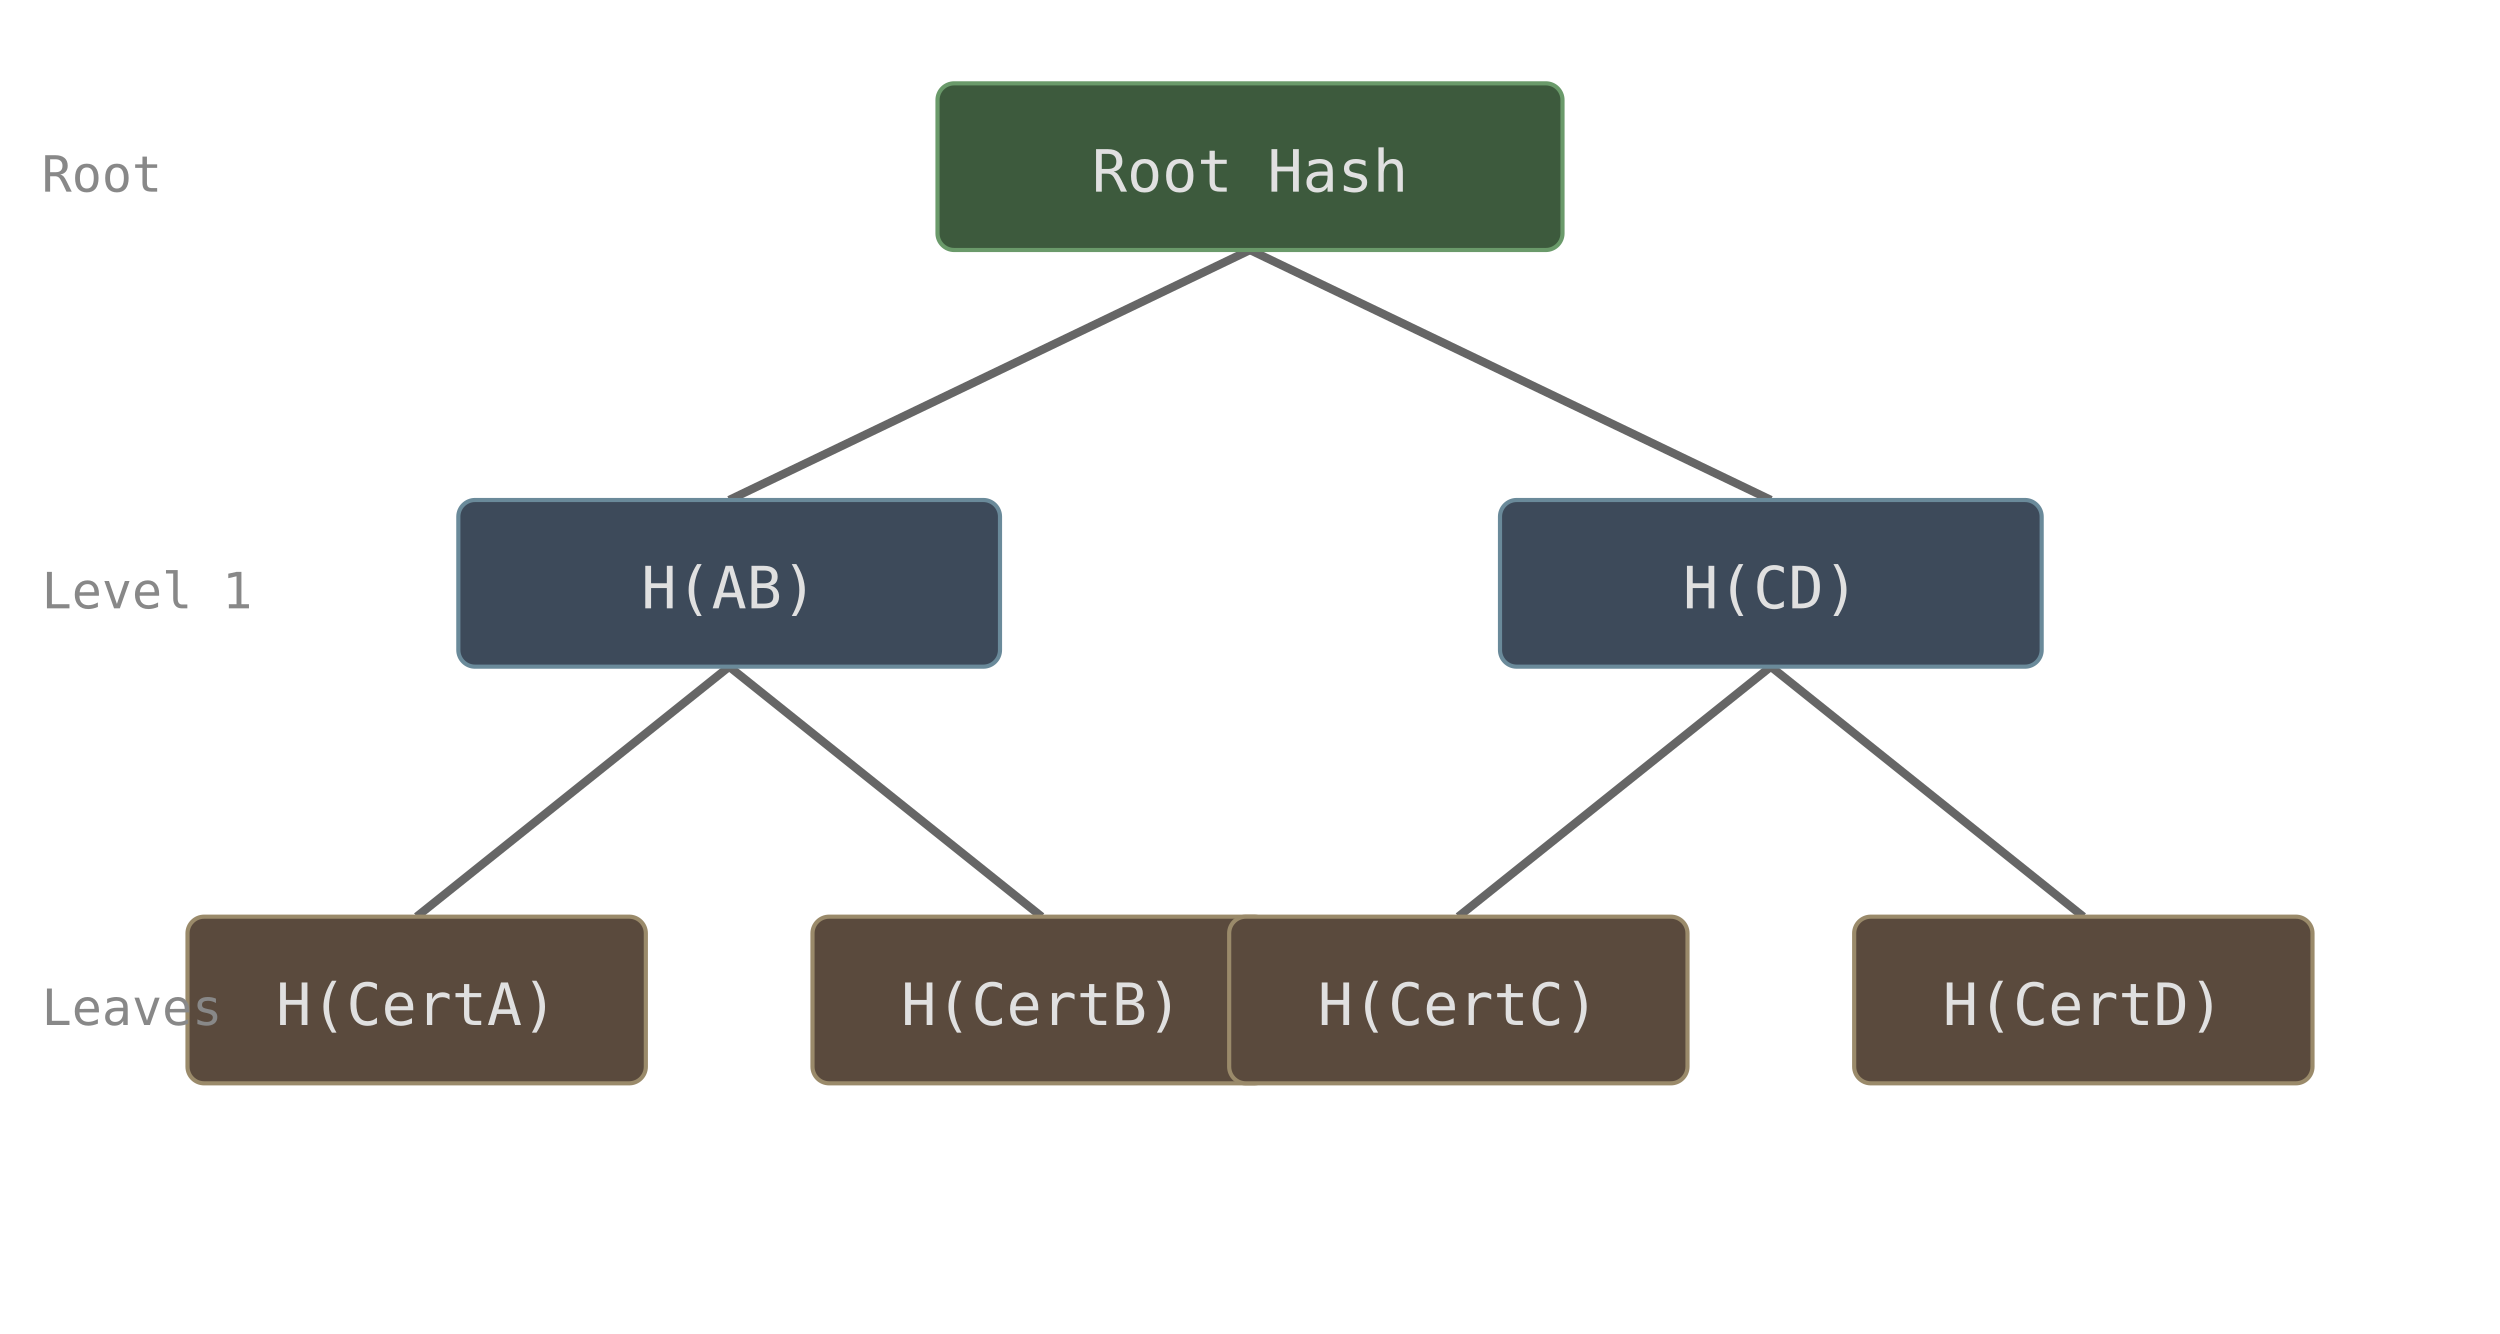
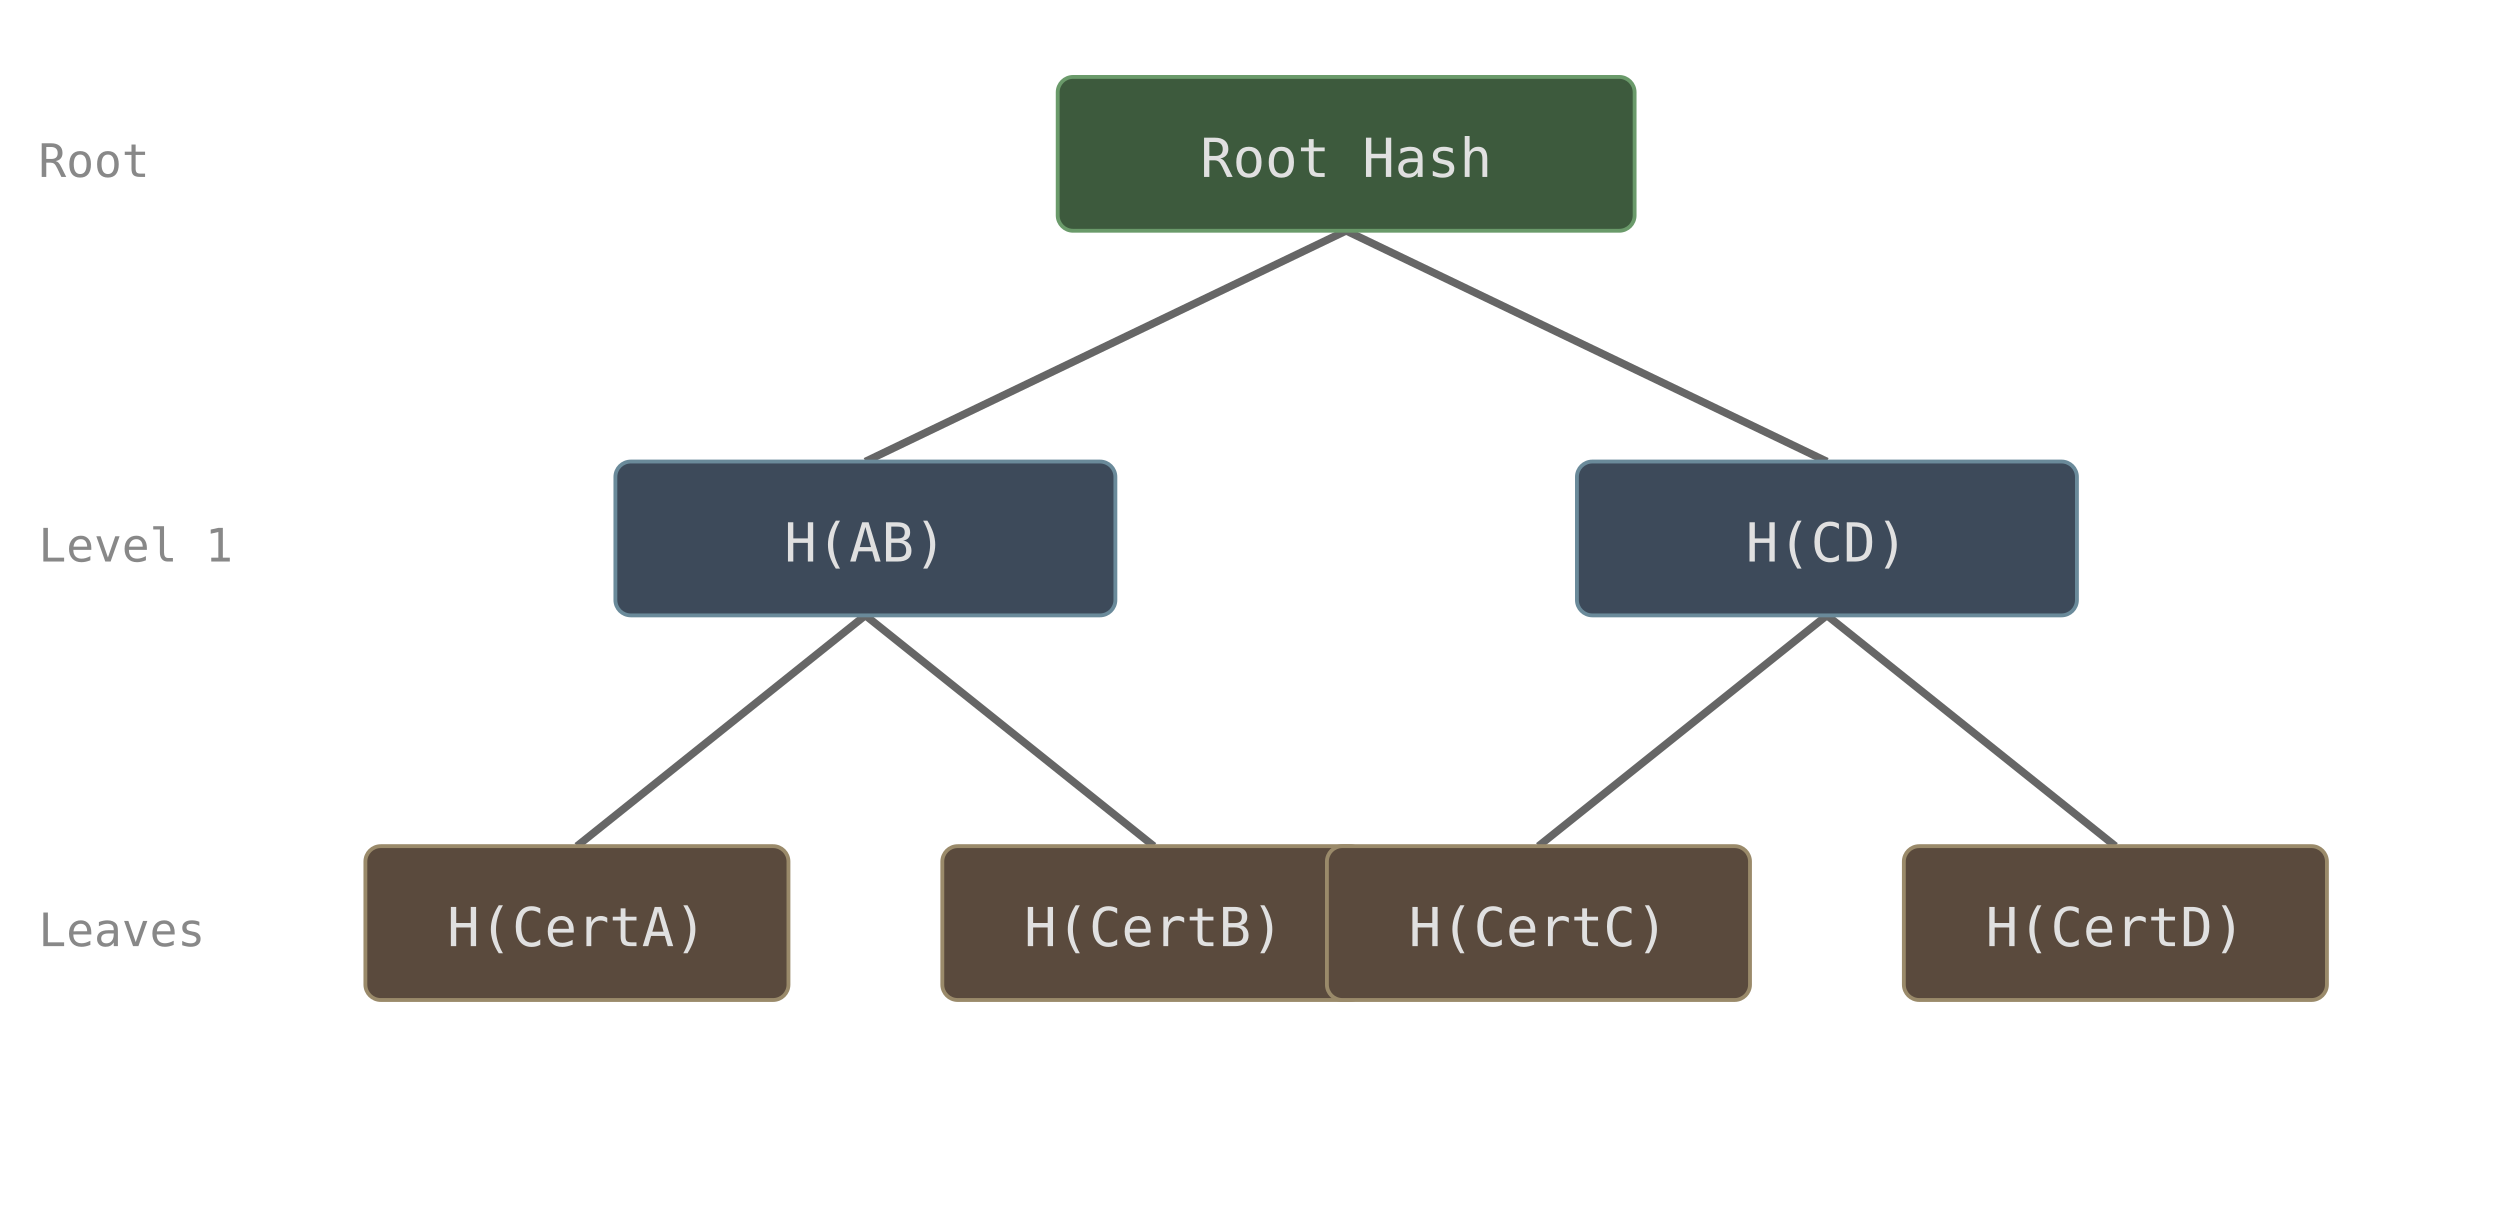
- <svg xmlns="http://www.w3.org/2000/svg" viewBox="0 0 600 320" width="600" height="320">
+ <svg xmlns="http://www.w3.org/2000/svg" viewBox="0 0 650 320" width="650" height="320">
  <style>
    text { font-family: ui-monospace, monospace; font-size: 14px; fill: #e0e0e0; }
    .label { font-size: 12px; fill: #888; }
    line { stroke: #666; stroke-width: 2; }
    rect { fill: #2d2d2d; stroke: #555; stroke-width: 1; rx: 4; }
    .root rect { fill: #3d5a3d; stroke: #6a9a6a; }
    .internal rect { fill: #3d4a5a; stroke: #6a8a9a; }
    .leaf rect { fill: #5a4a3d; stroke: #9a8a6a; }
  </style>
-   <line x1="300" y1="60" x2="175" y2="120" />
-   <line x1="300" y1="60" x2="425" y2="120" />
-   <line x1="175" y1="160" x2="100" y2="220" />
-   <line x1="175" y1="160" x2="250" y2="220" />
-   <line x1="425" y1="160" x2="350" y2="220" />
-   <line x1="425" y1="160" x2="500" y2="220" />
+   <line x1="350" y1="60" x2="225" y2="120" />
+   <line x1="350" y1="60" x2="475" y2="120" />
+   <line x1="225" y1="160" x2="150" y2="220" />
+   <line x1="225" y1="160" x2="300" y2="220" />
+   <line x1="475" y1="160" x2="400" y2="220" />
+   <line x1="475" y1="160" x2="550" y2="220" />
  <g class="root">
-     <rect x="225" y="20" width="150" height="40" />
-     <text x="300" y="46" text-anchor="middle">Root Hash</text>
+     <rect x="275" y="20" width="150" height="40" />
+     <text x="350" y="46" text-anchor="middle">Root Hash</text>
  </g>
  <g class="internal">
-     <rect x="110" y="120" width="130" height="40" />
-     <text x="175" y="146" text-anchor="middle">H(AB)</text>
+     <rect x="160" y="120" width="130" height="40" />
+     <text x="225" y="146" text-anchor="middle">H(AB)</text>
  </g>
  <g class="internal">
-     <rect x="360" y="120" width="130" height="40" />
-     <text x="425" y="146" text-anchor="middle">H(CD)</text>
+     <rect x="410" y="120" width="130" height="40" />
+     <text x="475" y="146" text-anchor="middle">H(CD)</text>
  </g>
  <g class="leaf">
-     <rect x="45" y="220" width="110" height="40" />
-     <text x="100" y="246" text-anchor="middle">H(CertA)</text>
+     <rect x="95" y="220" width="110" height="40" />
+     <text x="150" y="246" text-anchor="middle">H(CertA)</text>
  </g>
  <g class="leaf">
-     <rect x="195" y="220" width="110" height="40" />
-     <text x="250" y="246" text-anchor="middle">H(CertB)</text>
+     <rect x="245" y="220" width="110" height="40" />
+     <text x="300" y="246" text-anchor="middle">H(CertB)</text>
  </g>
  <g class="leaf">
-     <rect x="295" y="220" width="110" height="40" />
-     <text x="350" y="246" text-anchor="middle">H(CertC)</text>
+     <rect x="345" y="220" width="110" height="40" />
+     <text x="400" y="246" text-anchor="middle">H(CertC)</text>
  </g>
  <g class="leaf">
-     <rect x="445" y="220" width="110" height="40" />
-     <text x="500" y="246" text-anchor="middle">H(CertD)</text>
+     <rect x="495" y="220" width="110" height="40" />
+     <text x="550" y="246" text-anchor="middle">H(CertD)</text>
  </g>
  <text x="10" y="46" class="label">Root</text>
  <text x="10" y="146" class="label">Level 1</text>
  <text x="10" y="246" class="label">Leaves</text>
</svg>
